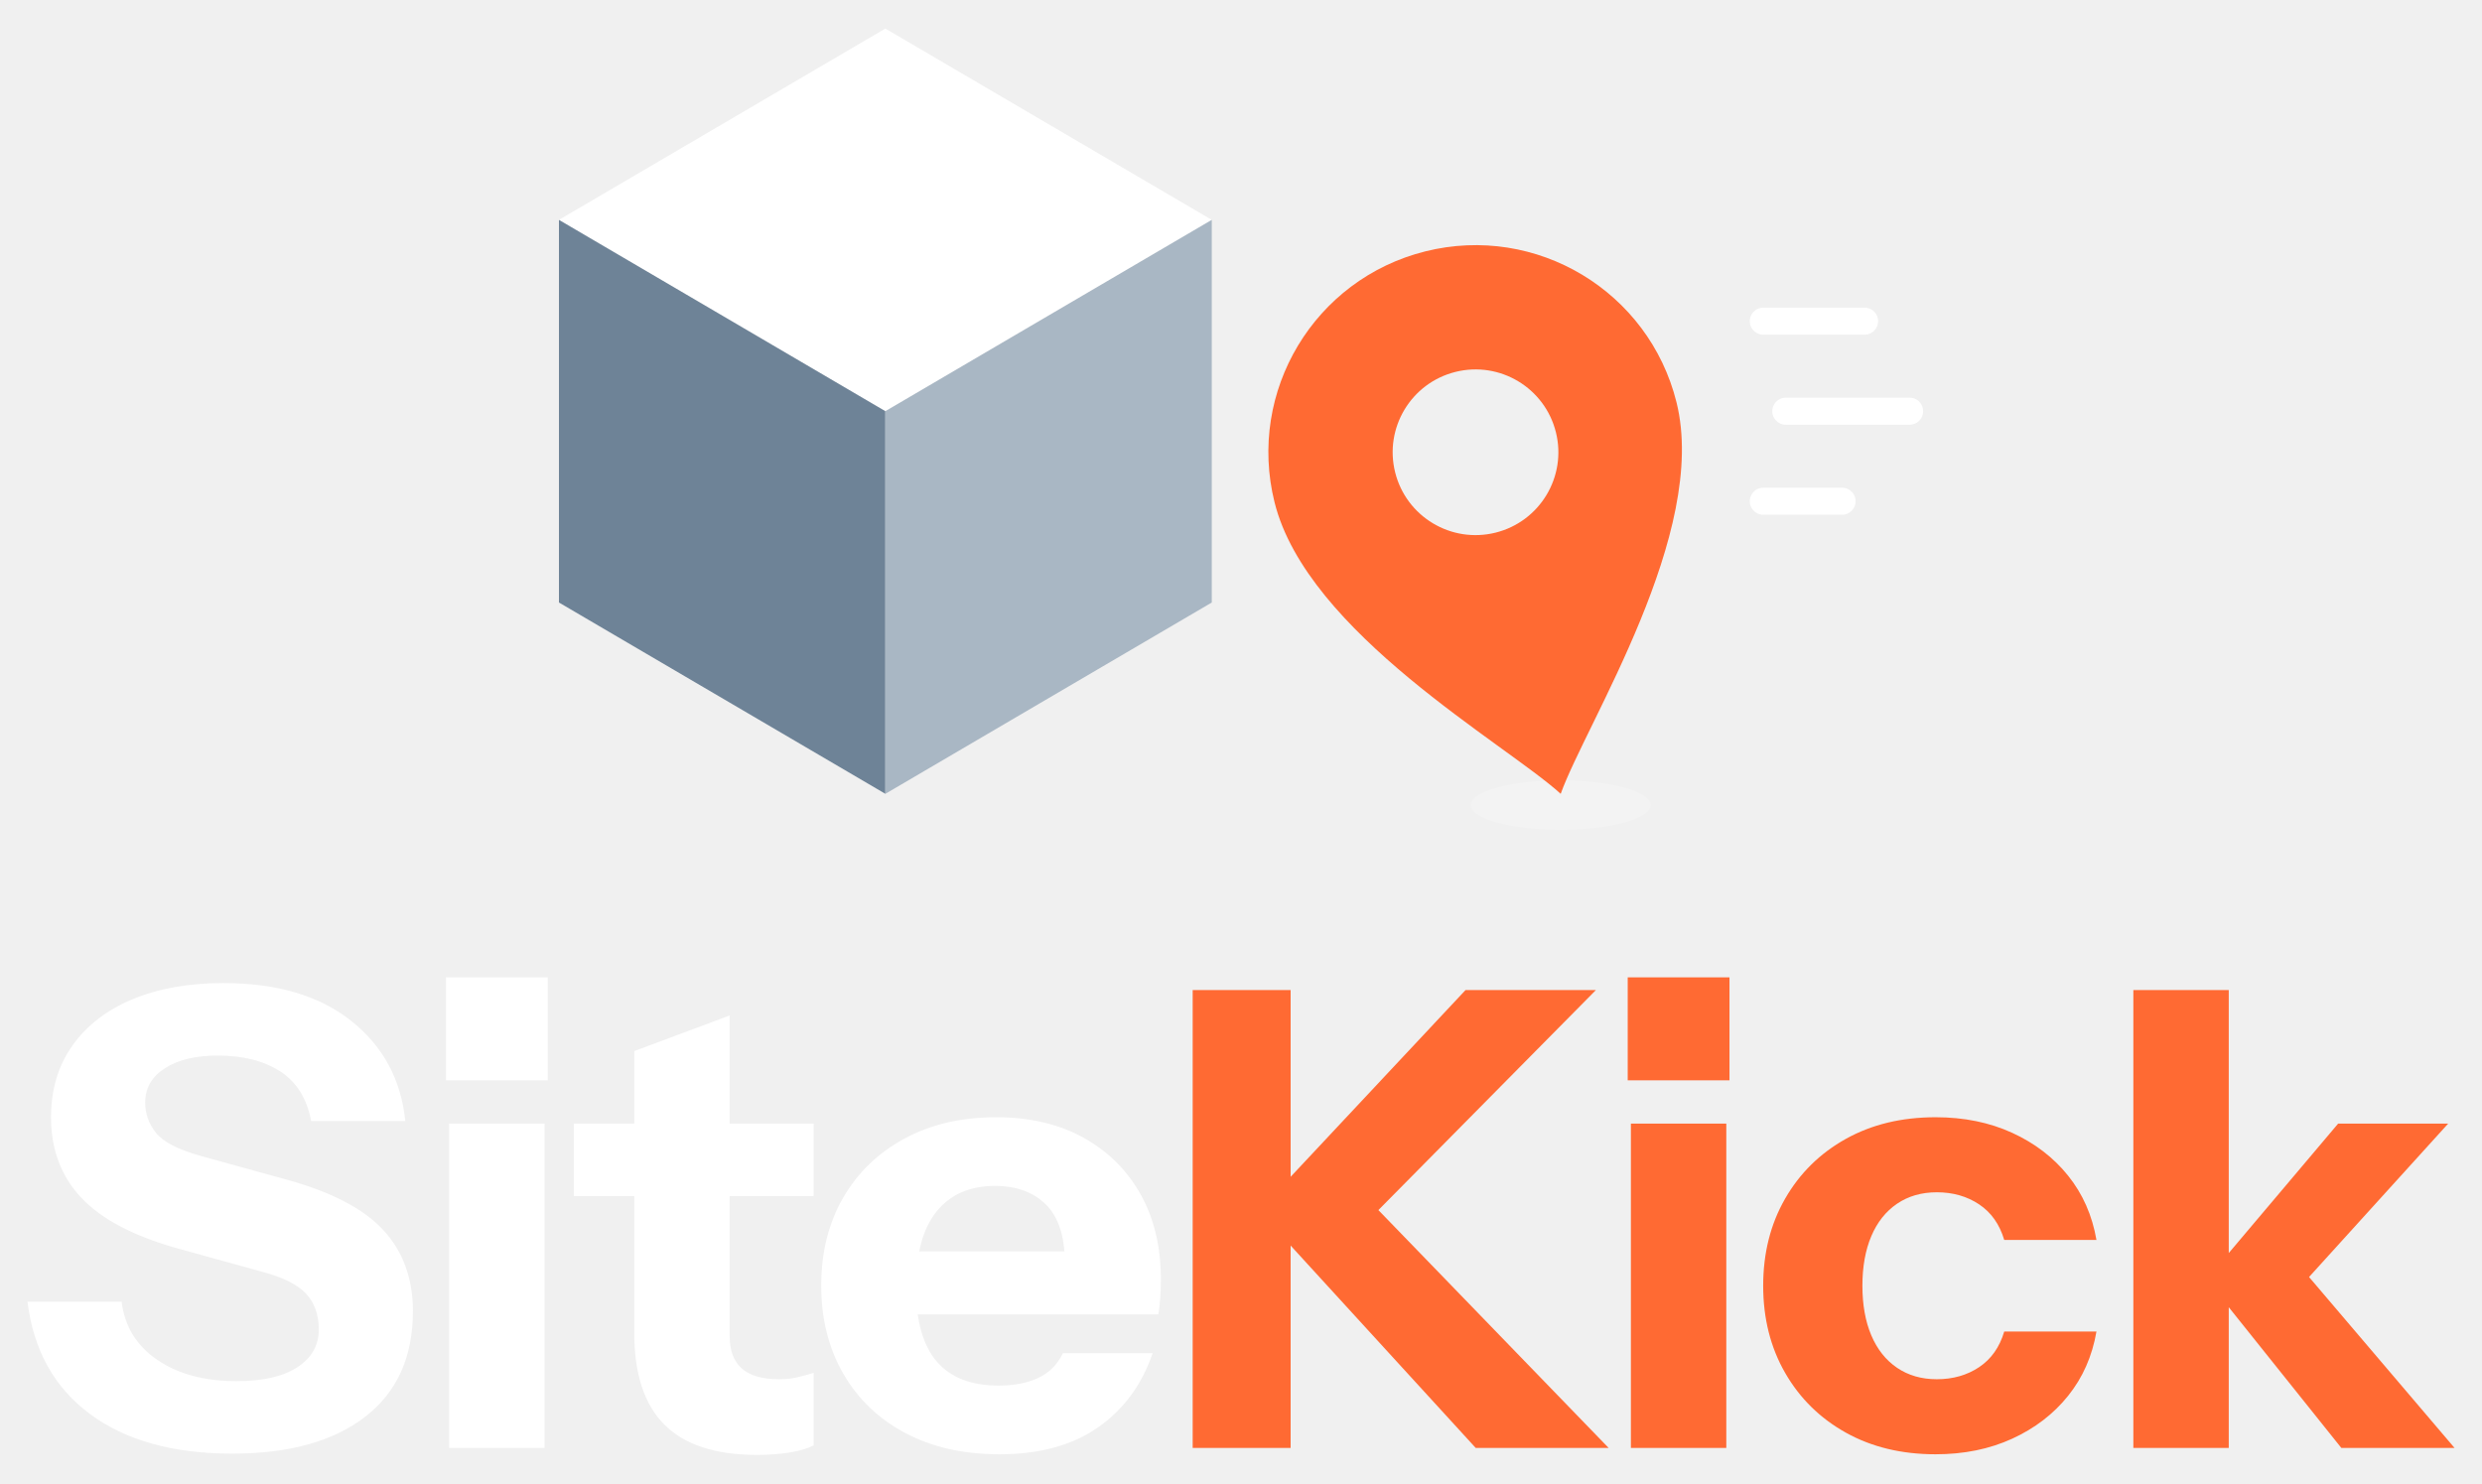
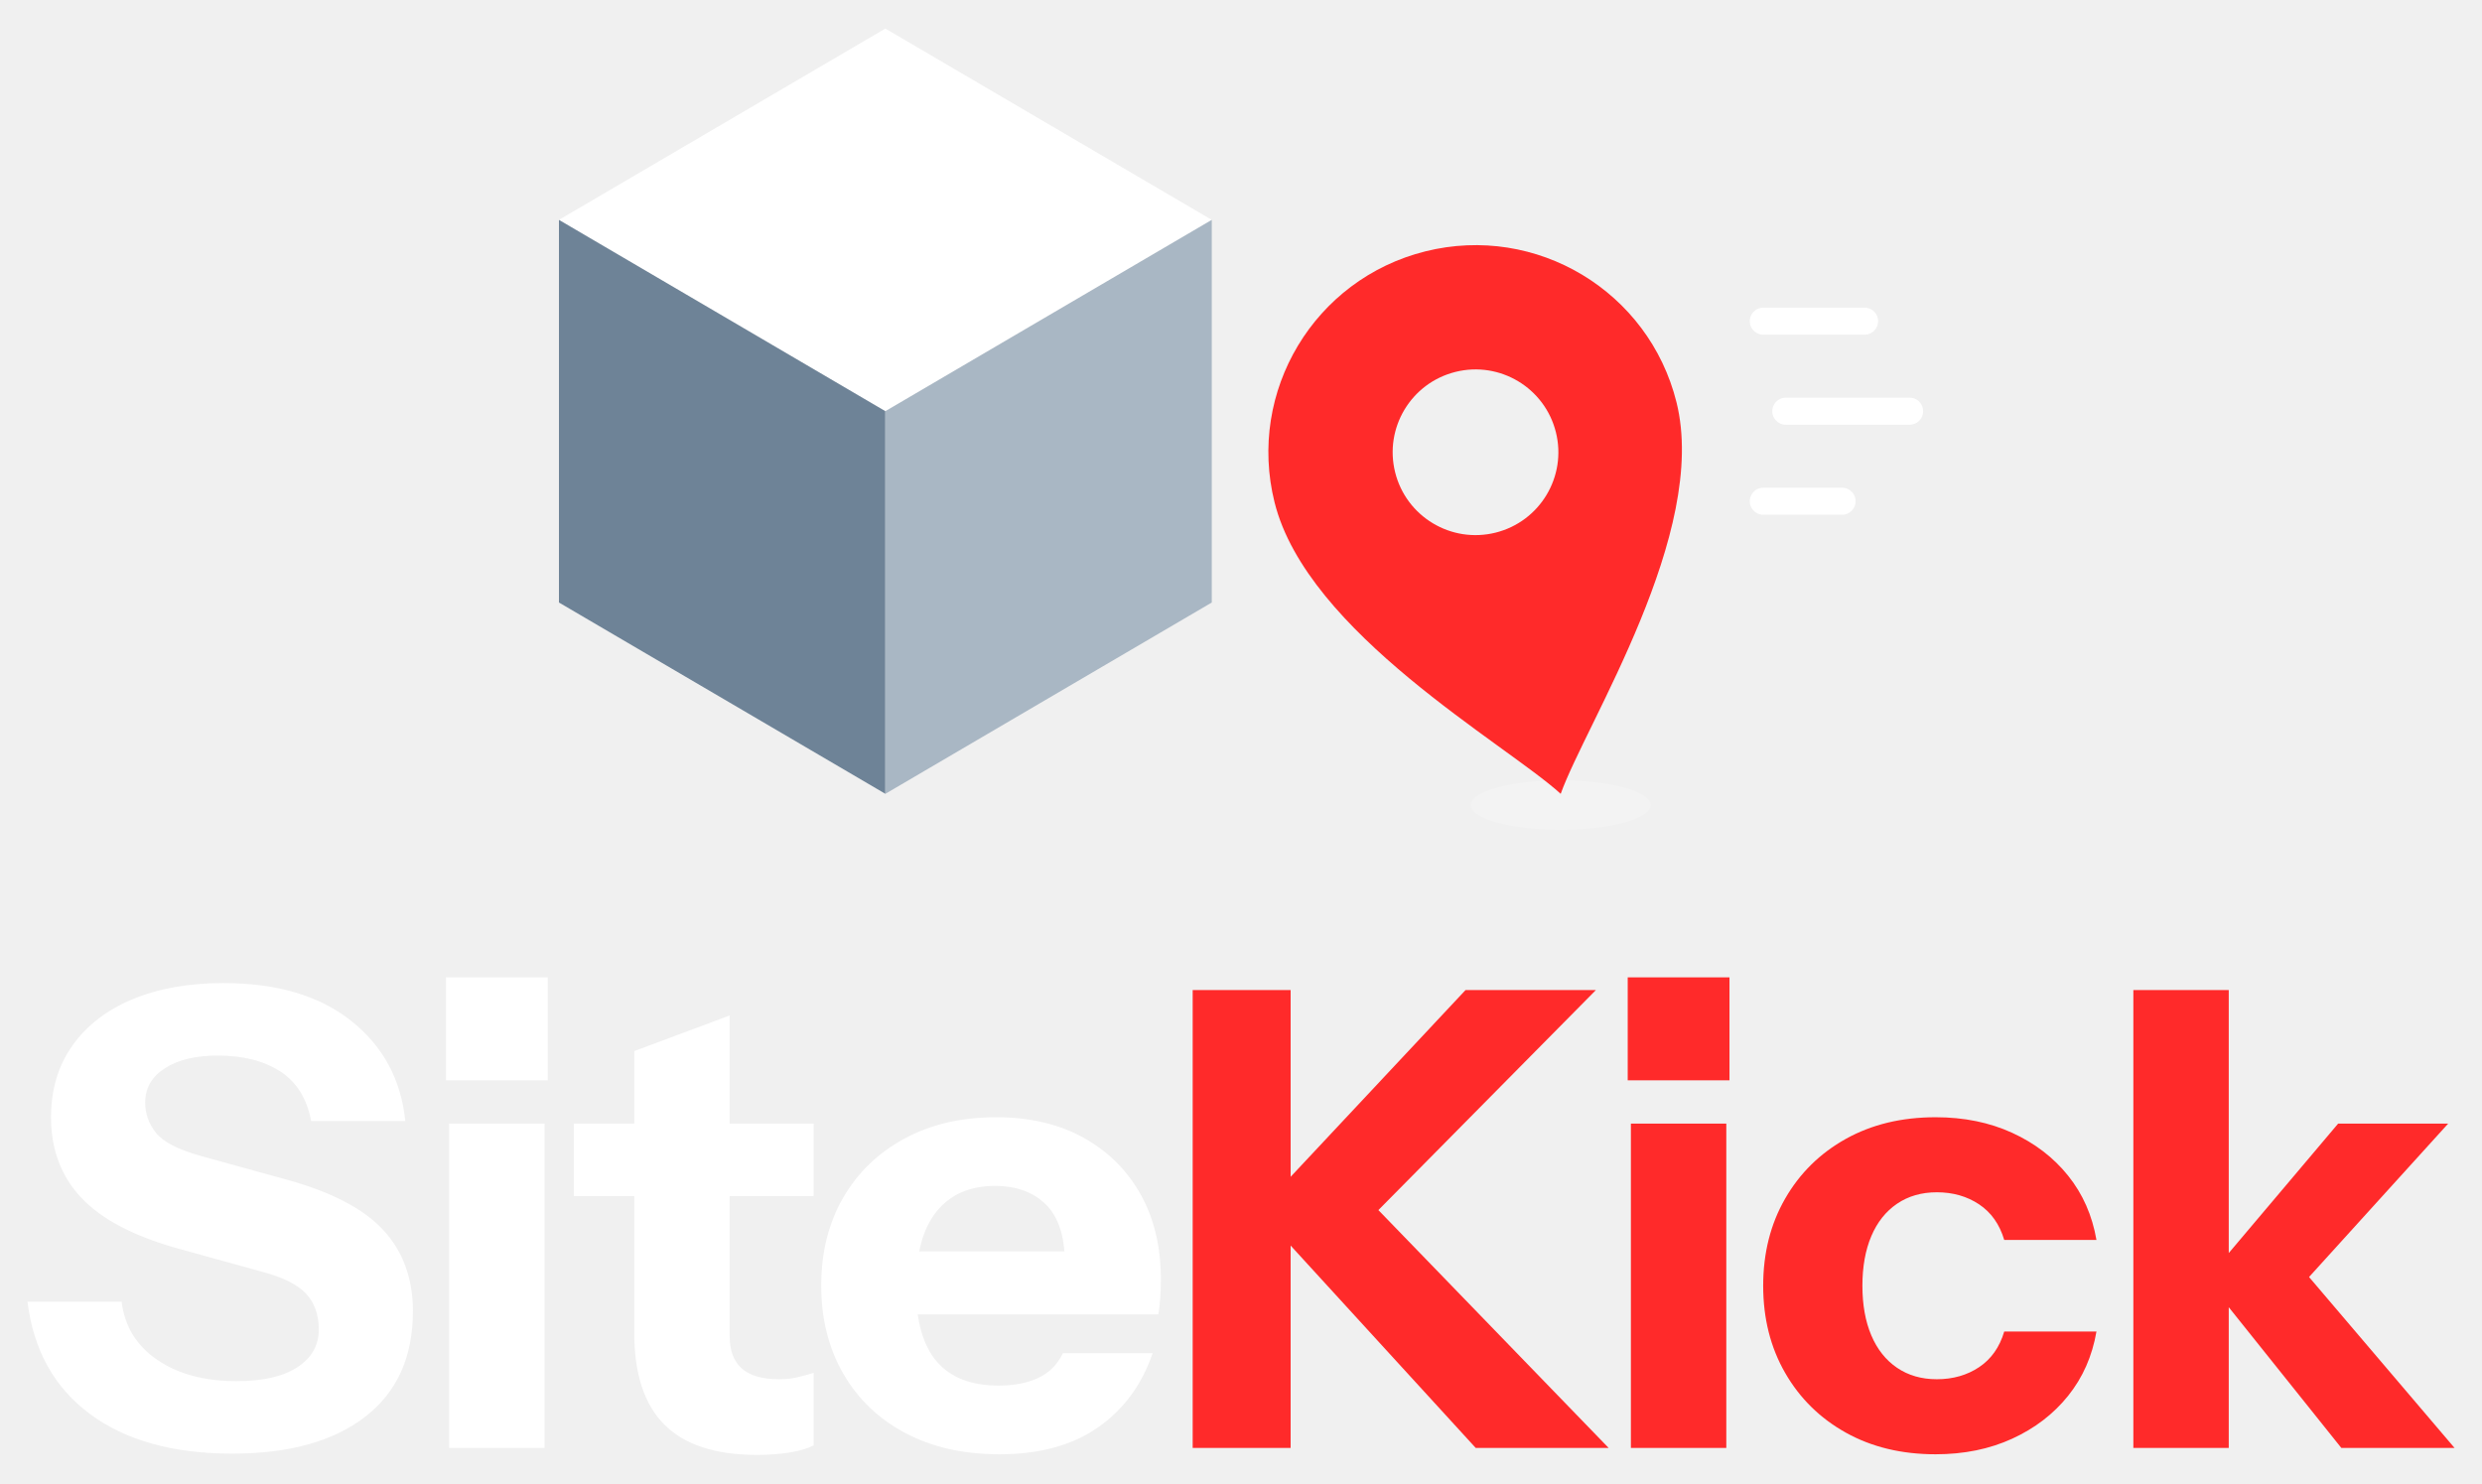
<svg xmlns="http://www.w3.org/2000/svg" viewBox="-2.67 -316.00 542.00 323.53" width="542" height="324" role="img" aria-label="SiteKick Logo gestapelt">
  <g transform="translate(48.11 -398.48) scale(2.4579)">
    <ellipse cx="118" cy="105" rx="8" ry="2.2" fill="#FFFFFF" fill-opacity="0.18" />
    <path d="M58.00 36.00 L87.00 53.00 L58.00 70.00 L29.00 53.00 Z" fill="#FFFFFF" />
    <path d="M29.00 53.00 L58.00 70.00 L58.00 104.00 L29.00 87.00 Z" fill="#6E8397" />
    <path d="M58.00 70.00 L87.00 53.00 L87.00 87.00 L58.00 104.00 Z" fill="#A9B7C4" />
-     <path d="M50 114 C42 102 10 72 10 46 C10 23.9 27.9 6 50 6 C72.1 6 90 23.9 90 46 C90 72 58 102 50 114 Z M34 46 A16 16 0 1 0 66 46 A16 16 0 1 0 34 46 Z" fill="#FF6A33" fill-rule="evenodd" transform="translate(118 104) rotate(-14) scale(0.46) translate(-50 -114)" />
+     <path d="M50 114 C42 102 10 72 10 46 C10 23.9 27.9 6 50 6 C72.1 6 90 23.9 90 46 C90 72 58 102 50 114 Z M34 46 A16 16 0 1 0 66 46 A16 16 0 1 0 34 46 Z" fill="#FF2A2A" fill-rule="evenodd" transform="translate(118 104) rotate(-14) scale(0.46) translate(-50 -114)" />
    <g stroke="#FFFFFF" stroke-width="2.4" stroke-linecap="round">
      <line x1="136" y1="62" x2="145" y2="62" />
      <line x1="138" y1="70" x2="149" y2="70" />
      <line x1="136" y1="78" x2="143" y2="78" />
    </g>
  </g>
  <path d="M48.056 1.25Q28.611 1.25 16.944 -7.431Q5.278 -16.111 3.333 -31.944H23.889Q24.861 -23.889 31.667 -19.236Q38.472 -14.583 49.028 -14.583Q57.639 -14.583 62.292 -17.639Q66.944 -20.694 66.944 -25.833Q66.944 -30.694 64.167 -33.681Q61.389 -36.667 54.583 -38.472L35.972 -43.611Q21.667 -47.639 15.069 -54.653Q8.472 -61.667 8.472 -72.222Q8.472 -81.25 13.125 -87.847Q17.778 -94.444 26.25 -97.986Q34.722 -101.528 46.111 -101.528Q63.611 -101.528 74.028 -93.264Q84.444 -85.0 85.833 -71.389H65.278Q63.889 -78.75 58.542 -82.222Q53.194 -85.694 44.861 -85.694Q37.639 -85.694 33.333 -82.917Q29.028 -80.139 29.028 -75.417Q29.028 -71.806 31.389 -68.819Q33.75 -65.833 41.25 -63.75L59.861 -58.611Q74.583 -54.583 81.042 -47.569Q87.5 -40.556 87.5 -29.861Q87.5 -14.861 77.083 -6.806Q66.667 1.25 48.056 1.25Z M95.417 0.0V-70.833H116.25V0.0ZM94.722 -80.278V-102.778H116.944V-80.278Z M162.639 1.528Q149.028 1.528 142.431 -5.069Q135.833 -11.667 135.833 -25.139V-86.667L156.667 -94.444V-24.444Q156.667 -19.722 159.306 -17.361Q161.944 -15.0 167.5 -15.0Q169.583 -15.0 171.389 -15.417Q173.194 -15.833 175.0 -16.389V-0.556Q173.194 0.417 169.931 0.972Q166.667 1.528 162.639 1.528ZM122.639 -55.0V-70.833H175.0V-55.0Z M215.556 1.389Q203.75 1.389 195 -3.264Q186.25 -7.917 181.458 -16.25Q176.667 -24.583 176.667 -35.417Q176.667 -46.389 181.458 -54.653Q186.25 -62.917 194.861 -67.569Q203.472 -72.222 214.861 -72.222Q225.833 -72.222 233.889 -67.778Q241.944 -63.333 246.389 -55.417Q250.833 -47.5 250.833 -36.806Q250.833 -34.583 250.694 -32.708Q250.556 -30.833 250.278 -29.167H188.889V-42.917H233.472L229.861 -40.417Q229.861 -49.028 225.764 -53.125Q221.667 -57.222 214.583 -57.222Q206.389 -57.222 201.875 -51.667Q197.361 -46.111 197.361 -35.0Q197.361 -24.167 201.875 -18.889Q206.389 -13.611 215.417 -13.611Q220.417 -13.611 224.028 -15.278Q227.639 -16.944 229.444 -20.694H249.028Q245.556 -10.417 237.153 -4.514Q228.75 1.389 215.556 1.389Z" fill="#FFFFFF" />
-   <path d="M257.778 0.0V-100.0H279.167V0.0ZM272.361 -51.944 317.361 -100.0H345.833L298.333 -51.944ZM319.583 0.0 272.083 -51.944H298.333L348.611 0.0Z M353.472 0.0V-70.833H374.306V0.0ZM352.778 -80.278V-102.778H375.0V-80.278Z M420 1.389Q408.889 1.389 400.417 -3.333Q391.944 -8.056 387.153 -16.389Q382.361 -24.722 382.361 -35.417Q382.361 -46.111 387.153 -54.444Q391.944 -62.778 400.417 -67.5Q408.889 -72.222 420 -72.222Q429.306 -72.222 436.736 -68.819Q444.167 -65.417 448.958 -59.444Q453.75 -53.472 455.139 -45.417H435Q433.472 -50.556 429.514 -53.194Q425.556 -55.833 420.278 -55.833Q415.278 -55.833 411.597 -53.333Q407.917 -50.833 405.972 -46.25Q404.028 -41.667 404.028 -35.417Q404.028 -29.167 405.972 -24.583Q407.917 -20.0 411.597 -17.5Q415.278 -15.0 420.278 -15.0Q425.556 -15.0 429.514 -17.639Q433.472 -20.278 435 -25.417H455.139Q453.75 -17.361 448.958 -11.389Q444.167 -5.417 436.736 -2.014Q429.306 1.389 420 1.389Z M463.194 0.0V-100.0H484.028V0.0ZM508.611 0.0 479.167 -36.806 507.917 -70.833H531.944L498.194 -33.611L499.167 -40.139L533.333 0.0Z" fill="#FF6A33" />
+   <path d="M257.778 0.0V-100.0H279.167V0.0ZM272.361 -51.944 317.361 -100.0H345.833L298.333 -51.944ZM319.583 0.0 272.083 -51.944H298.333L348.611 0.0Z M353.472 0.0V-70.833H374.306V0.0ZM352.778 -80.278V-102.778H375.0V-80.278Z M420 1.389Q408.889 1.389 400.417 -3.333Q391.944 -8.056 387.153 -16.389Q382.361 -24.722 382.361 -35.417Q382.361 -46.111 387.153 -54.444Q391.944 -62.778 400.417 -67.5Q408.889 -72.222 420 -72.222Q429.306 -72.222 436.736 -68.819Q444.167 -65.417 448.958 -59.444Q453.75 -53.472 455.139 -45.417H435Q433.472 -50.556 429.514 -53.194Q425.556 -55.833 420.278 -55.833Q415.278 -55.833 411.597 -53.333Q407.917 -50.833 405.972 -46.25Q404.028 -41.667 404.028 -35.417Q404.028 -29.167 405.972 -24.583Q407.917 -20.0 411.597 -17.5Q415.278 -15.0 420.278 -15.0Q425.556 -15.0 429.514 -17.639Q433.472 -20.278 435 -25.417H455.139Q453.75 -17.361 448.958 -11.389Q444.167 -5.417 436.736 -2.014Q429.306 1.389 420 1.389Z M463.194 0.0V-100.0H484.028V0.0ZM508.611 0.0 479.167 -36.806 507.917 -70.833H531.944L498.194 -33.611L499.167 -40.139L533.333 0.0Z" fill="#FF2A2A" />
</svg>
